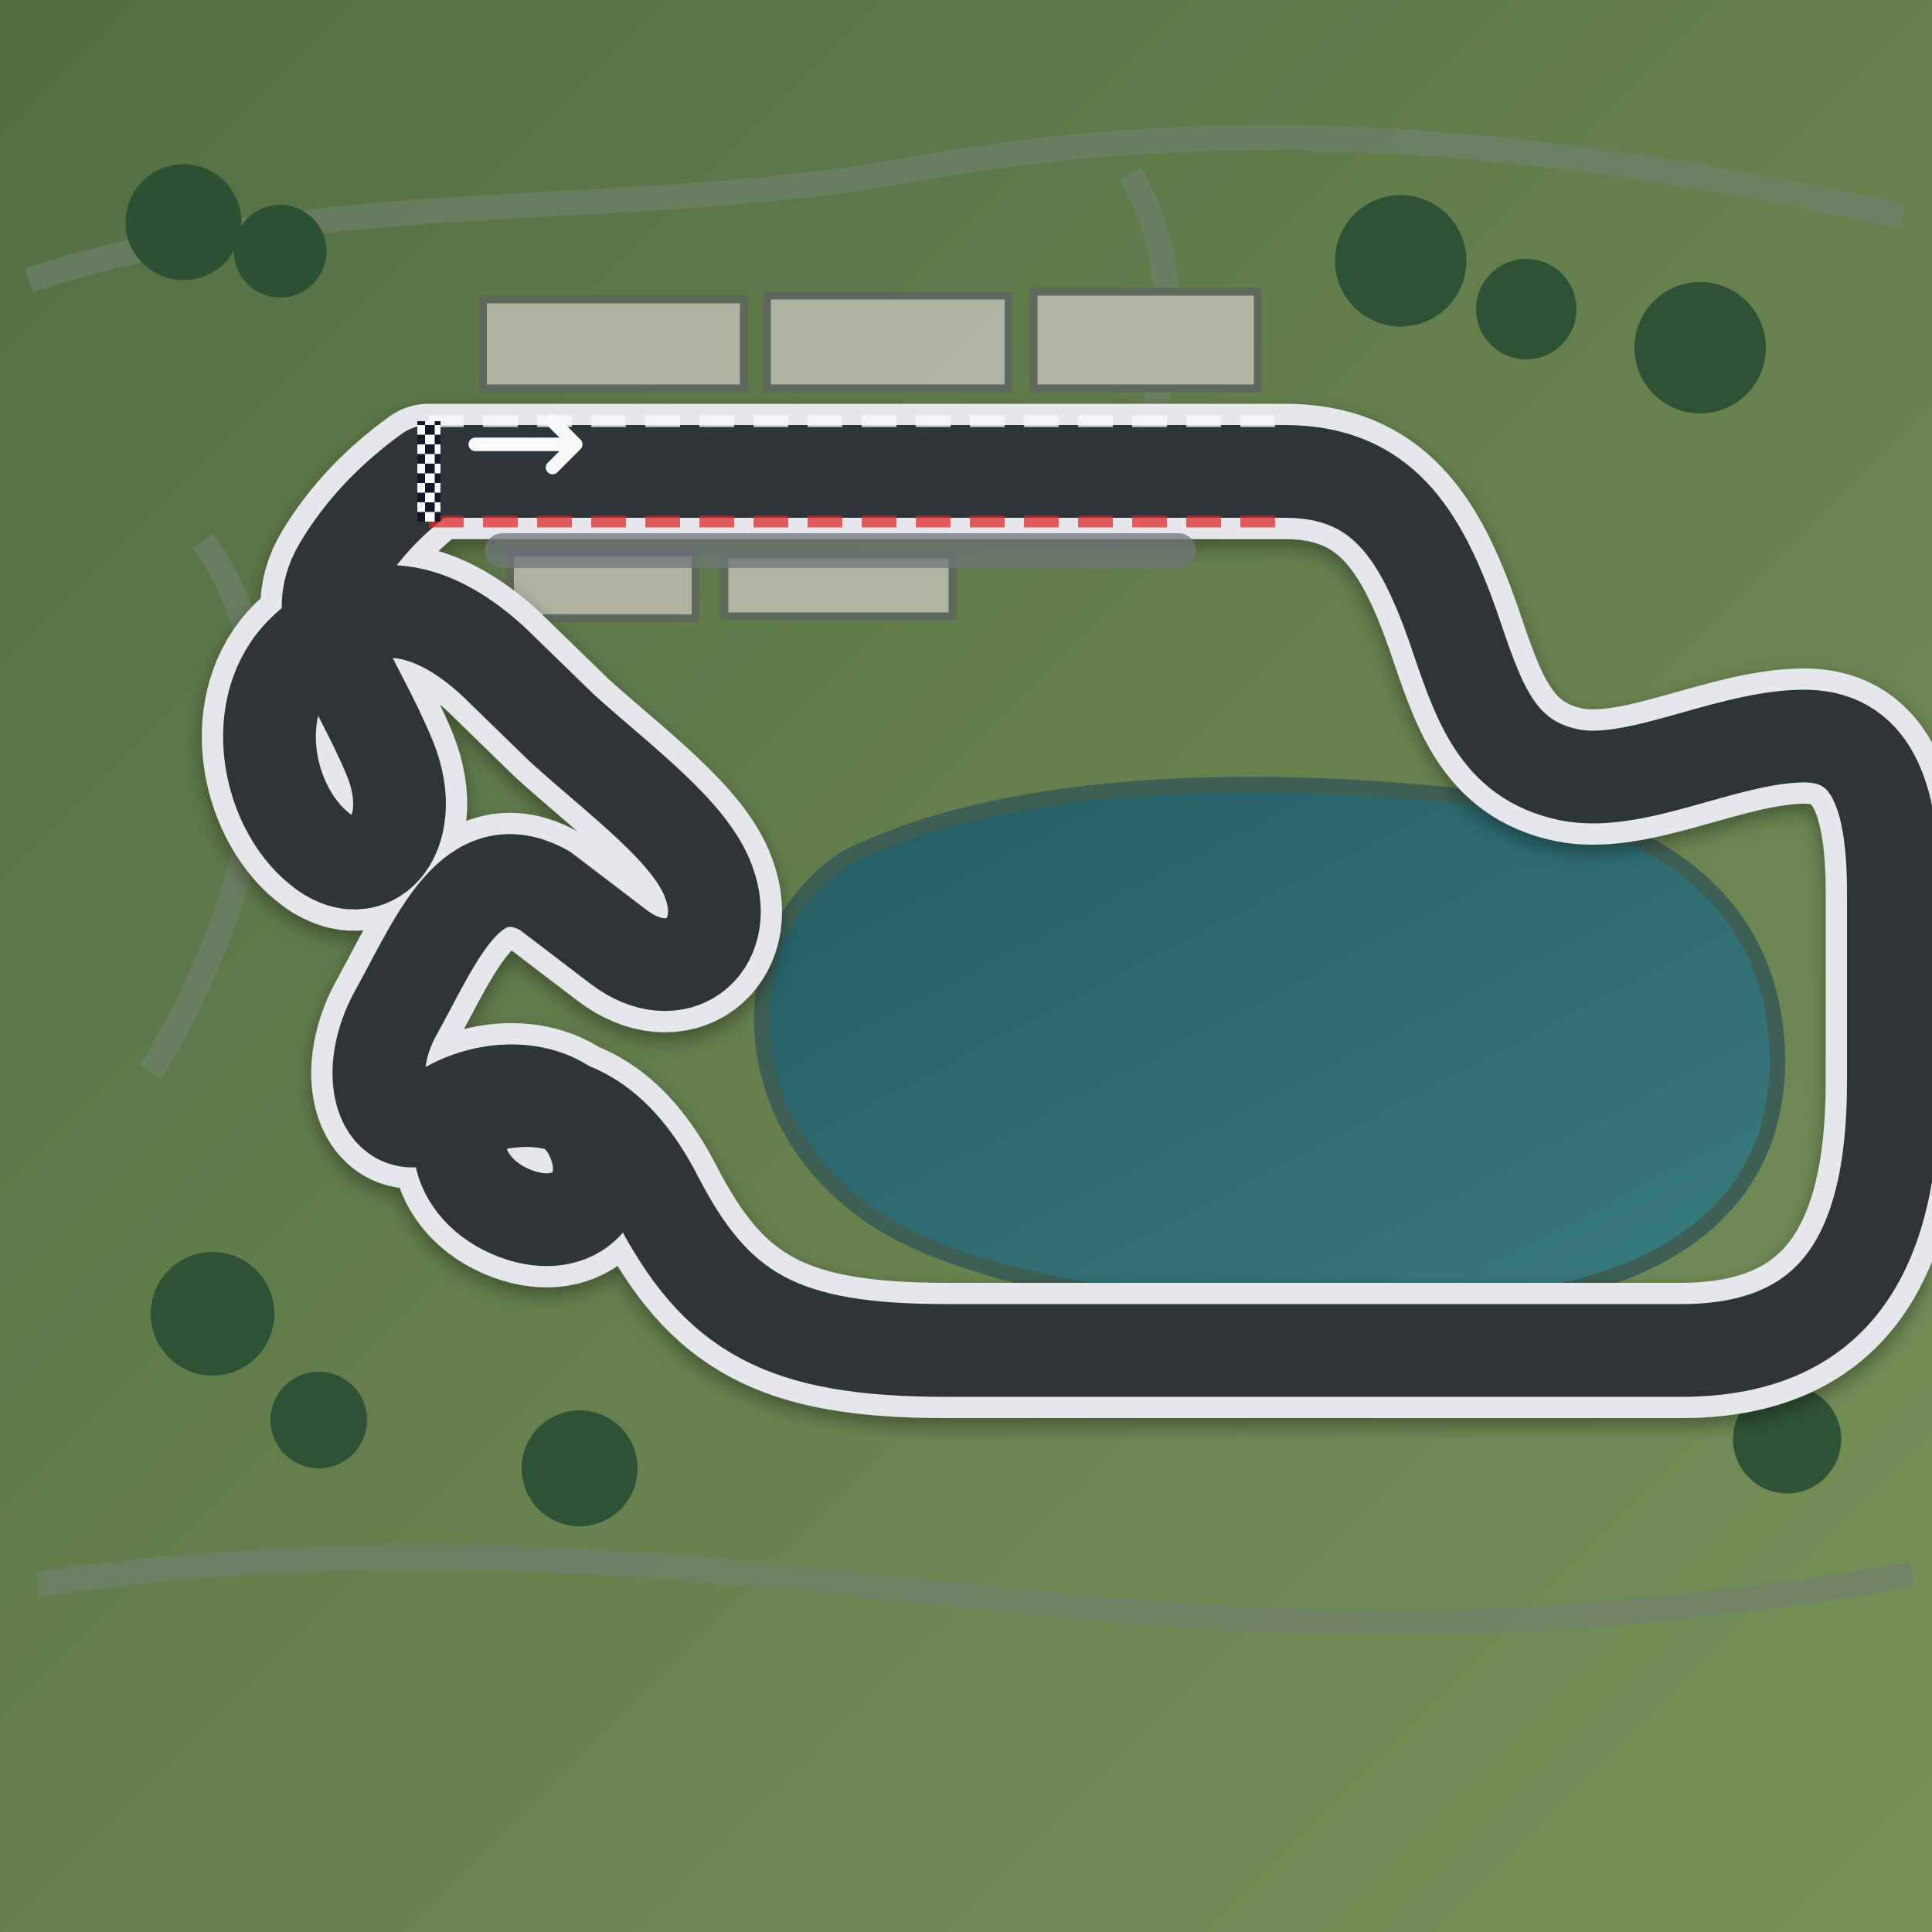
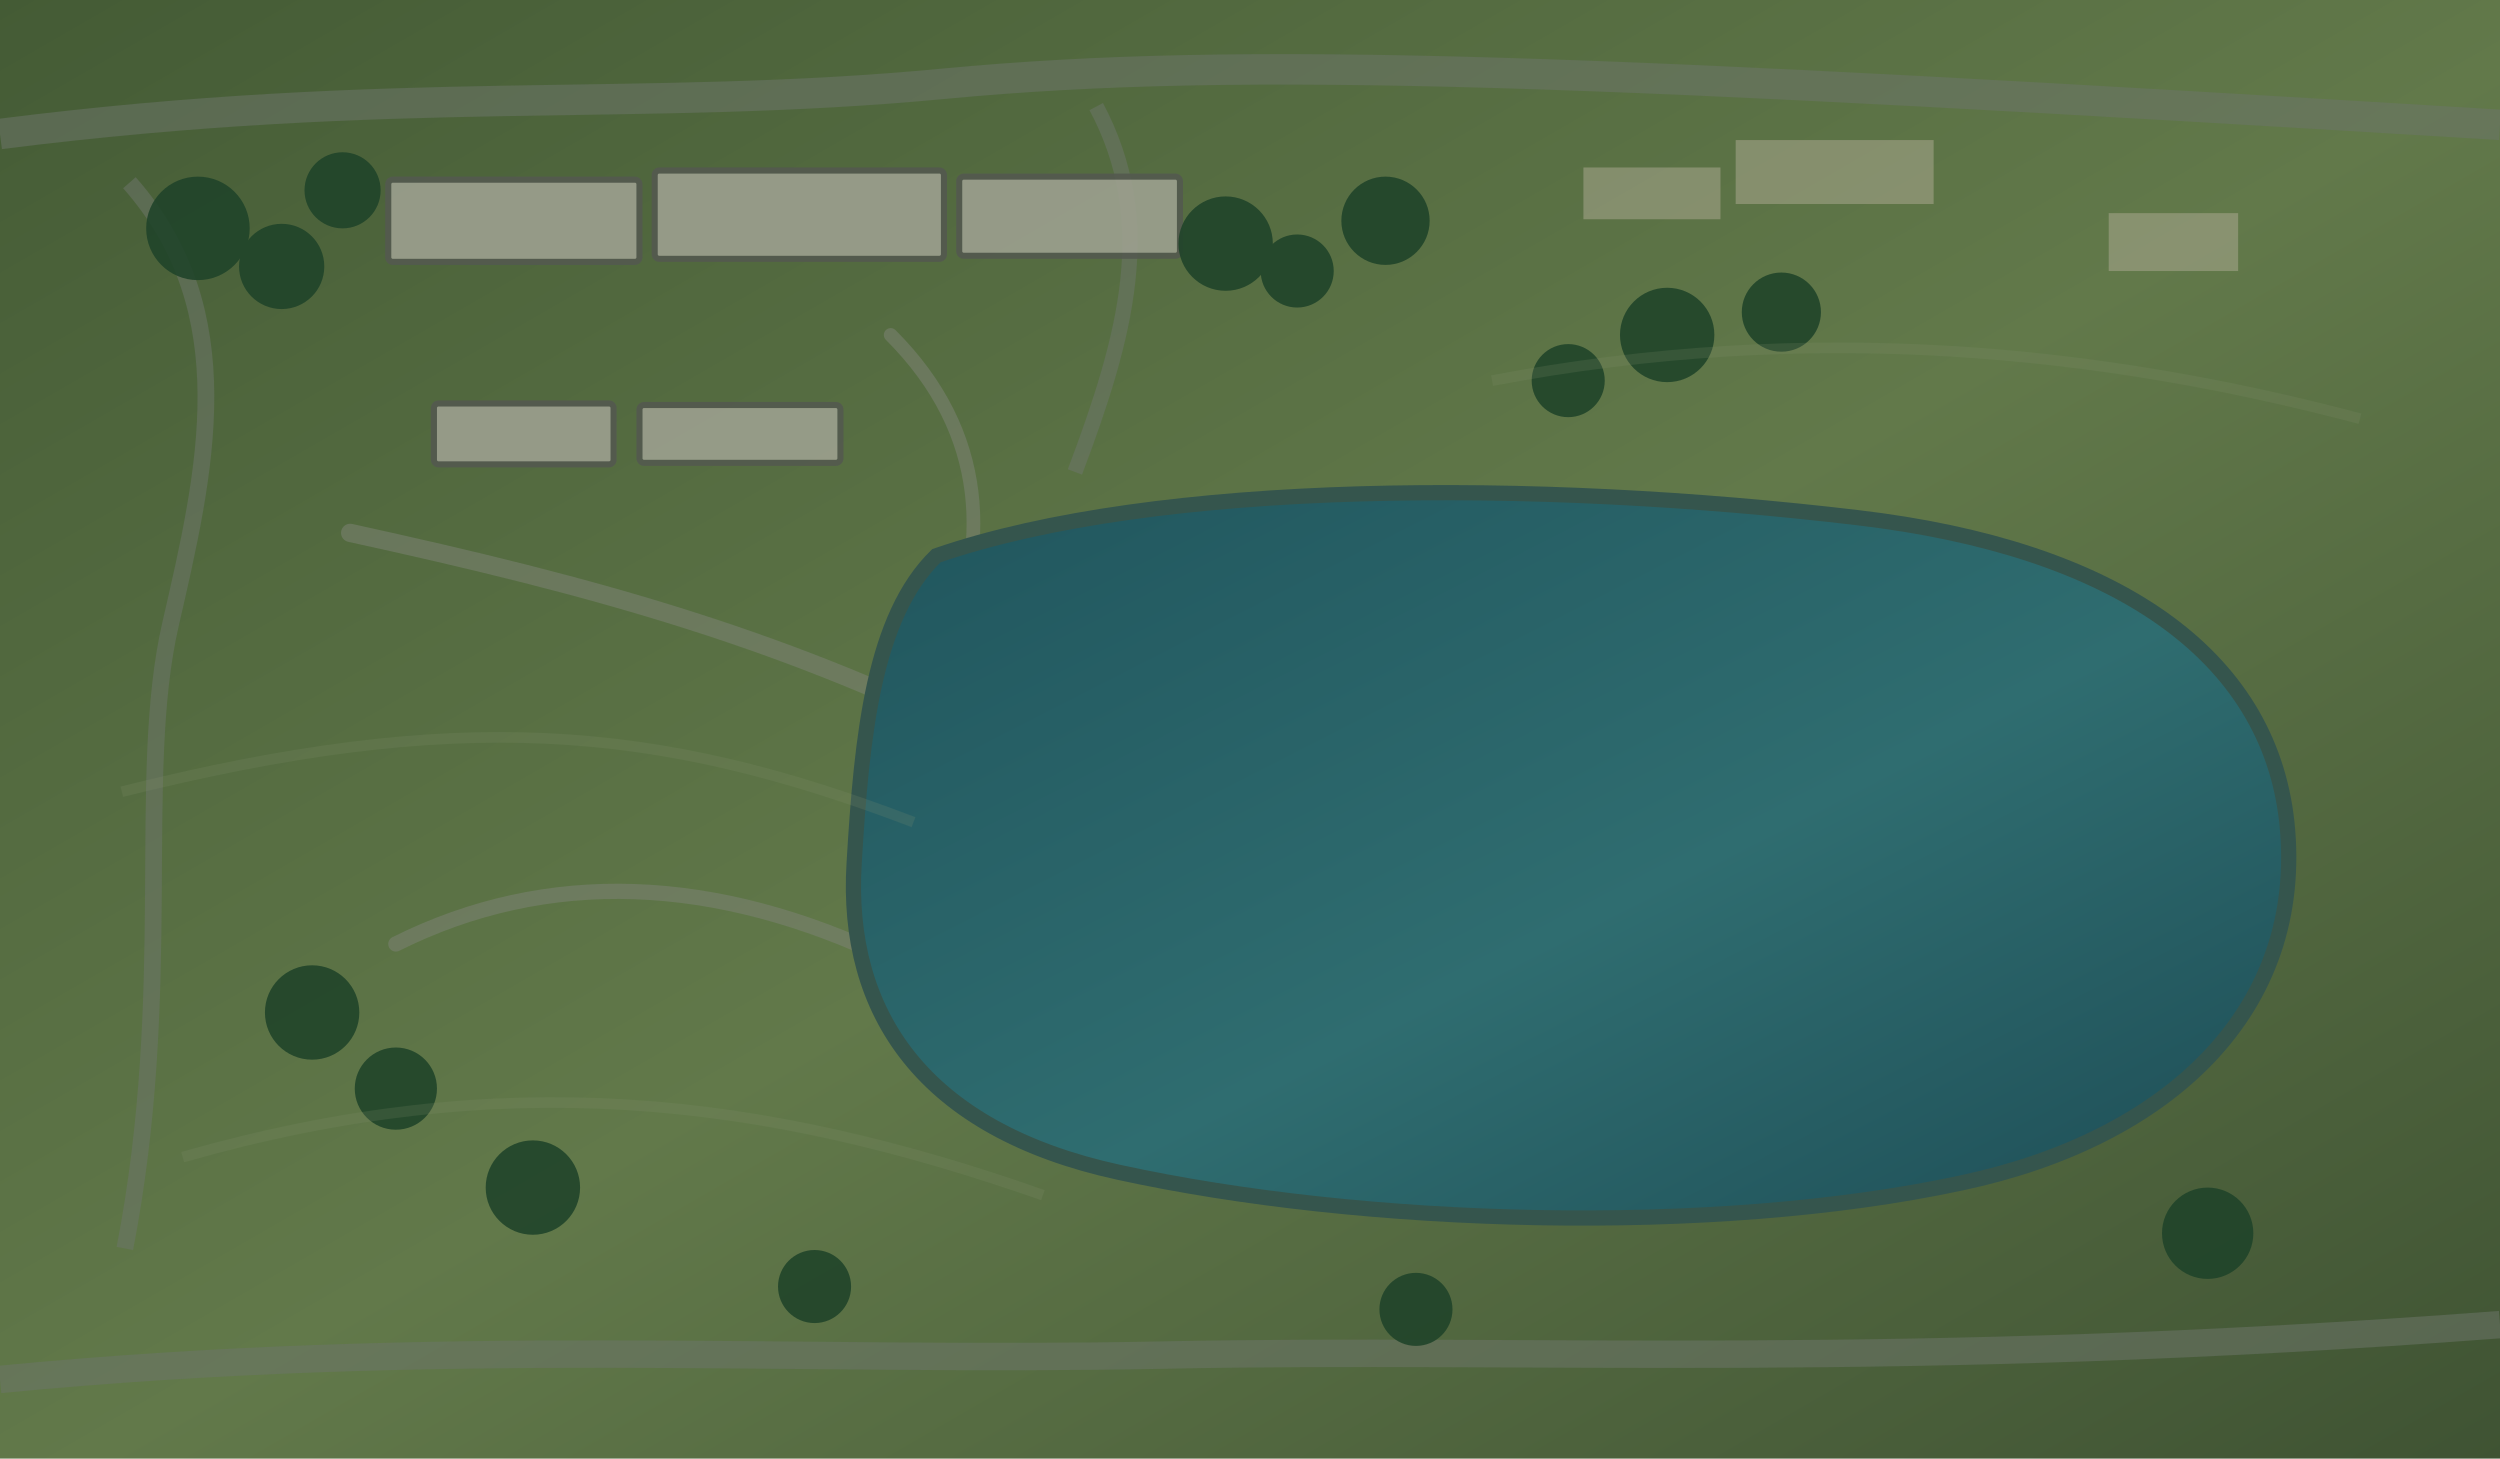
- <svg xmlns="http://www.w3.org/2000/svg" viewBox="0 0 1000 1000" role="img" aria-labelledby="title desc">
+ <svg xmlns="http://www.w3.org/2000/svg" viewBox="0 0 1642 958" role="img" aria-labelledby="title desc">
  <defs>
    <linearGradient id="grass" x1="0" y1="0" x2="1" y2="1">
-       <stop stop-color="#536f42" />
-       <stop offset="1" stop-color="#78915a" />
+       <stop stop-color="#445b35" />
+       <stop offset=".52" stop-color="#62794a" />
+       <stop offset="1" stop-color="#3f5333" />
    </linearGradient>
    <linearGradient id="water" x1="0" y1="0" x2="1" y2="1">
-       <stop stop-color="#245d65" />
-       <stop offset="1" stop-color="#397b7d" />
+       <stop stop-color="#20555d" />
+       <stop offset=".55" stop-color="#2f6d70" />
+       <stop offset="1" stop-color="#1d4c55" />
    </linearGradient>
-     <pattern id="checker" width="10" height="10" patternUnits="userSpaceOnUse">
-       <rect width="10" height="10" fill="#f8fafc" />
-       <rect width="5" height="5" fill="#111827" />
-       <rect x="5" y="5" width="5" height="5" fill="#111827" />
-     </pattern>
-     <filter id="shadow">
-       <feDropShadow dx="0" dy="4" stdDeviation="5" flood-opacity=".35" />
+     <filter id="soft">
+       <feGaussianBlur stdDeviation="2" />
    </filter>
  </defs>
-   <rect width="1000" height="1000" fill="url(#grass)" />
-   <g fill="none" stroke="#71806d" stroke-width="13" opacity=".65">
-     <path d="M15 145C170 95 320 115 470 88S770 65 985 112" />
-     <path d="M20 820C230 790 385 815 540 830S810 845 990 815" />
-     <path d="M105 280C160 355 130 470 78 555" />
-     <path d="M585 90C620 150 600 215 575 285" />
+   <rect width="1642" height="958" fill="url(#grass)" />
+   <g fill="none" stroke="#6b7468" opacity=".55">
+     <path d="M0 88 C260 55 420 74 620 55 S1050 46 1642 82" stroke-width="20" />
+     <path d="M0 906 C290 878 520 895 765 890 S1245 900 1642 870" stroke-width="18" />
+     <path d="M85 120 C160 205 135 310 112 410 S115 650 82 820" stroke-width="11" />
+     <path d="M720 70 C760 145 740 220 706 310" stroke-width="10" />
  </g>
-   <path d="M438 444C522 402 657 399 780 415C873 428 921 479 920 552C918 629 856 665 773 674C667 685 538 674 469 640C410 611 384 552 398 499C404 476 418 457 438 444Z" fill="url(#water)" stroke="#3e5f55" stroke-width="8" />
-   <g fill="#b7b7aa" stroke="#60665d" stroke-width="4" opacity=".92">
-     <rect x="250" y="155" width="135" height="46" />
-     <rect x="397" y="153" width="125" height="48" />
-     <rect x="535" y="151" width="116" height="50" />
-     <rect x="264" y="286" width="96" height="34" />
-     <rect x="375" y="287" width="118" height="32" />
+   <g fill="#9ca08f" stroke="#53594f" stroke-width="4" opacity=".9">
+     <rect x="255" y="118" width="165" height="54" rx="3" />
+     <rect x="430" y="112" width="190" height="58" rx="3" />
+     <rect x="630" y="116" width="145" height="52" rx="3" />
+     <rect x="285" y="265" width="118" height="40" rx="3" />
+     <rect x="420" y="266" width="132" height="38" rx="3" />
  </g>
-   <g fill="#274c31" opacity=".88">
-     <circle cx="95" cy="115" r="30" />
-     <circle cx="145" cy="130" r="24" />
-     <circle cx="725" cy="135" r="34" />
-     <circle cx="790" cy="160" r="26" />
-     <circle cx="880" cy="180" r="34" />
-     <circle cx="110" cy="680" r="32" />
-     <circle cx="165" cy="735" r="25" />
-     <circle cx="300" cy="760" r="30" />
-     <circle cx="925" cy="745" r="28" />
+   <g fill="#b9b29e" opacity=".45">
+     <rect x="1040" y="110" width="90" height="34" />
+     <rect x="1140" y="92" width="130" height="42" />
+     <rect x="1385" y="140" width="85" height="38" />
  </g>
-   <path d="M222 244H665C715 244 735 276 752 324C765 362 774 393 812 401C846 408 892 382 932 381C968 380 980 410 980 462V560C980 651 948 699 870 699H490C405 699 371 680 340 620C319 579 292 565 258 571C229 576 232 613 264 627C296 641 319 619 307 590C295 561 256 558 229 575C199 594 186 558 205 524C226 486 244 440 282 461L320 490C350 513 379 490 367 457C358 431 322 405 291 377L255 342C221 311 188 307 157 337C128 365 138 417 165 439C191 461 218 433 202 393C183 347 158 323 176 293C188 273 204 257 222 244Z" fill="none" stroke="#e5e7eb" stroke-width="70" stroke-linecap="round" stroke-linejoin="round" filter="url(#shadow)" />
-   <path d="M222 244H665C715 244 735 276 752 324C765 362 774 393 812 401C846 408 892 382 932 381C968 380 980 410 980 462V560C980 651 948 699 870 699H490C405 699 371 680 340 620C319 579 292 565 258 571C229 576 232 613 264 627C296 641 319 619 307 590C295 561 256 558 229 575C199 594 186 558 205 524C226 486 244 440 282 461L320 490C350 513 379 490 367 457C358 431 322 405 291 377L255 342C221 311 188 307 157 337C128 365 138 417 165 439C191 461 218 433 202 393C183 347 158 323 176 293C188 273 204 257 222 244Z" fill="none" stroke="#303438" stroke-width="48" stroke-linecap="round" stroke-linejoin="round" />
-   <path d="M222 218H665" stroke="#f8fafc" stroke-width="6" stroke-dasharray="18 10" opacity=".8" />
-   <path d="M222 270H665" stroke="#dc2626" stroke-width="6" stroke-dasharray="18 10" opacity=".72" />
-   <rect x="216" y="218" width="12" height="52" fill="url(#checker)" />
-   <path d="M246 230H298L286 218M298 230L286 242" fill="none" stroke="#f8fafc" stroke-width="7" stroke-linecap="round" stroke-linejoin="round" />
-   <path d="M260 285H610" fill="none" stroke="#70757a" stroke-width="18" stroke-linecap="round" opacity=".75" />
+   <g fill="none" stroke="#7b8273" stroke-linecap="round" opacity=".55">
+     <path d="M230 350 C390 385 520 420 665 495 S885 565 980 470" stroke-width="12" />
+     <path d="M260 620 C360 570 470 575 585 630 S770 690 860 630" stroke-width="10" />
+     <path d="M585 220 C650 285 650 360 620 430" stroke-width="9" />
+   </g>
+   <path d="M615 365  C760 315 1010 315 1220 340  C1390 360 1490 430 1502 540  C1515 663 1425 748 1288 777  C1125 812 895 805 735 770  C606 742 555 665 561 567  C566 482 574 405 615 365Z" fill="url(#water)" stroke="#35554d" stroke-width="10" />
+   <g fill="#1f4329" opacity=".88">
+     <circle cx="130" cy="150" r="34" />
+     <circle cx="185" cy="175" r="28" />
+     <circle cx="225" cy="125" r="25" />
+     <circle cx="805" cy="160" r="31" />
+     <circle cx="852" cy="178" r="24" />
+     <circle cx="910" cy="145" r="29" />
+     <circle cx="1030" cy="250" r="24" />
+     <circle cx="1095" cy="220" r="31" />
+     <circle cx="1170" cy="205" r="26" />
+     <circle cx="205" cy="665" r="31" />
+     <circle cx="260" cy="715" r="27" />
+     <circle cx="350" cy="780" r="31" />
+     <circle cx="535" cy="845" r="24" />
+     <circle cx="930" cy="860" r="24" />
+     <circle cx="1450" cy="810" r="30" />
+   </g>
+   <g fill="none" stroke="#83916f" stroke-width="7" opacity=".18">
+     <path d="M80 520 C300 465 430 475 600 540" />
+     <path d="M120 760 C330 700 500 720 685 785" />
+     <path d="M980 250 C1190 210 1380 230 1550 275" />
+   </g>
</svg>
